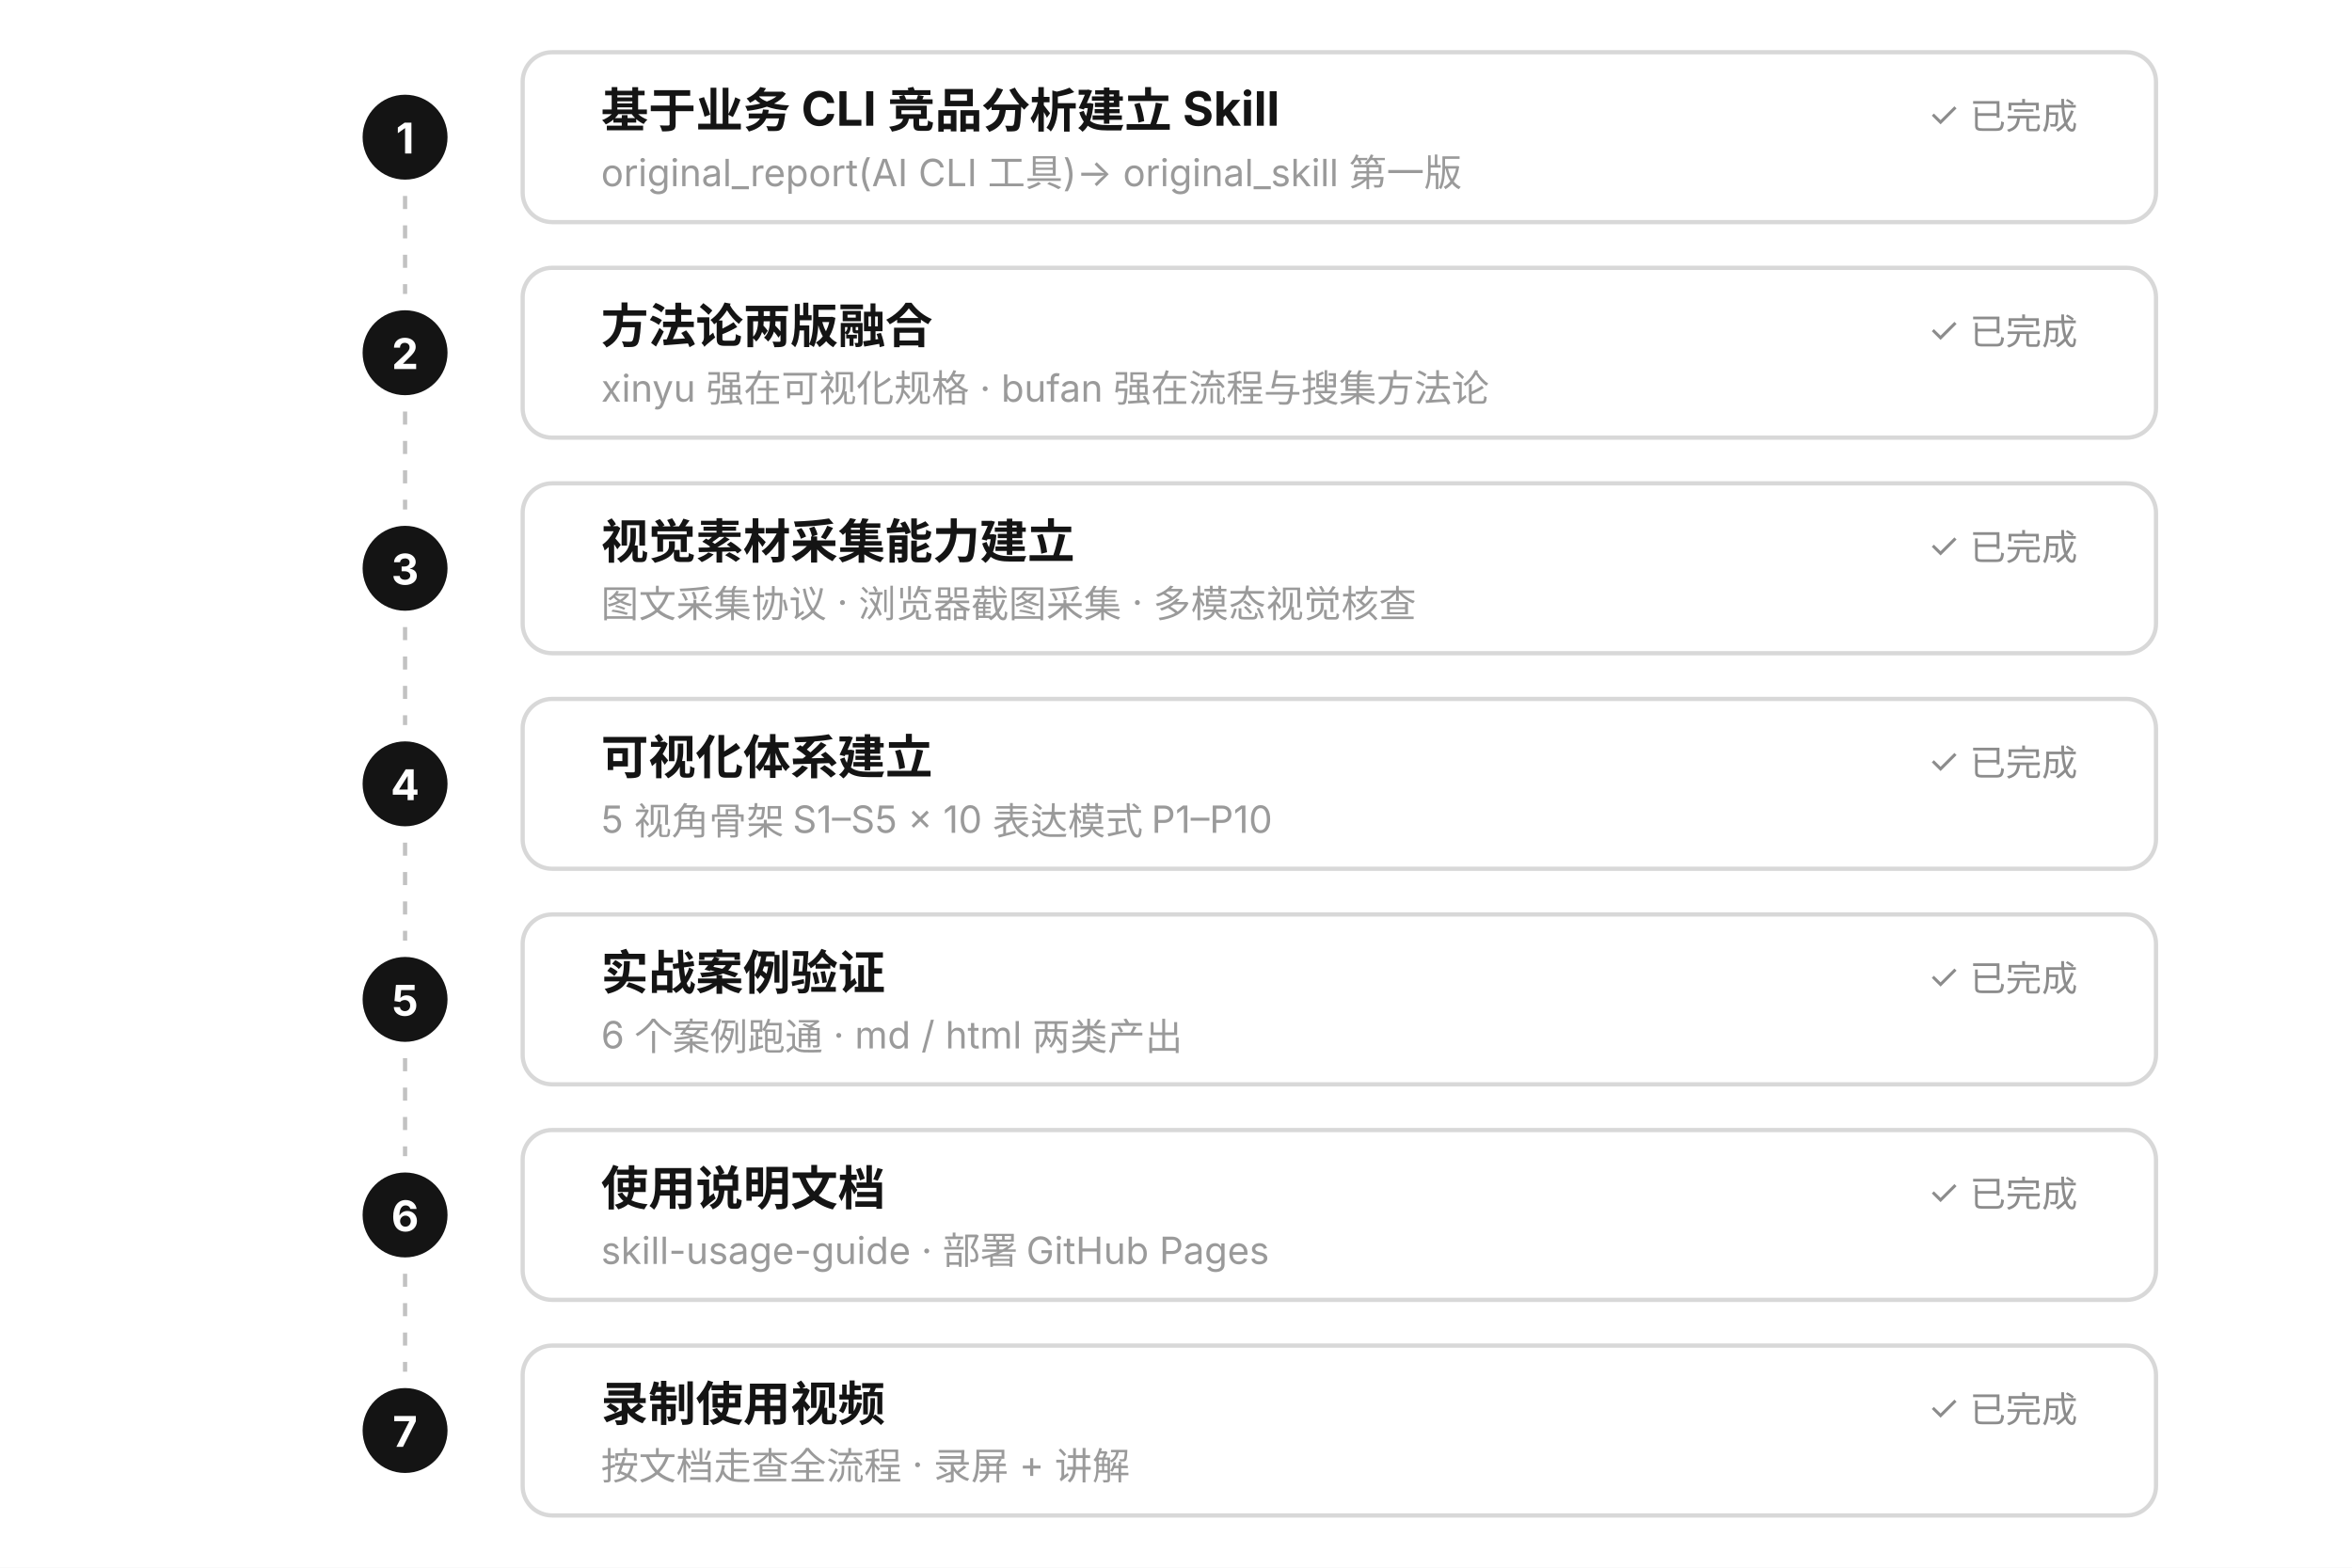
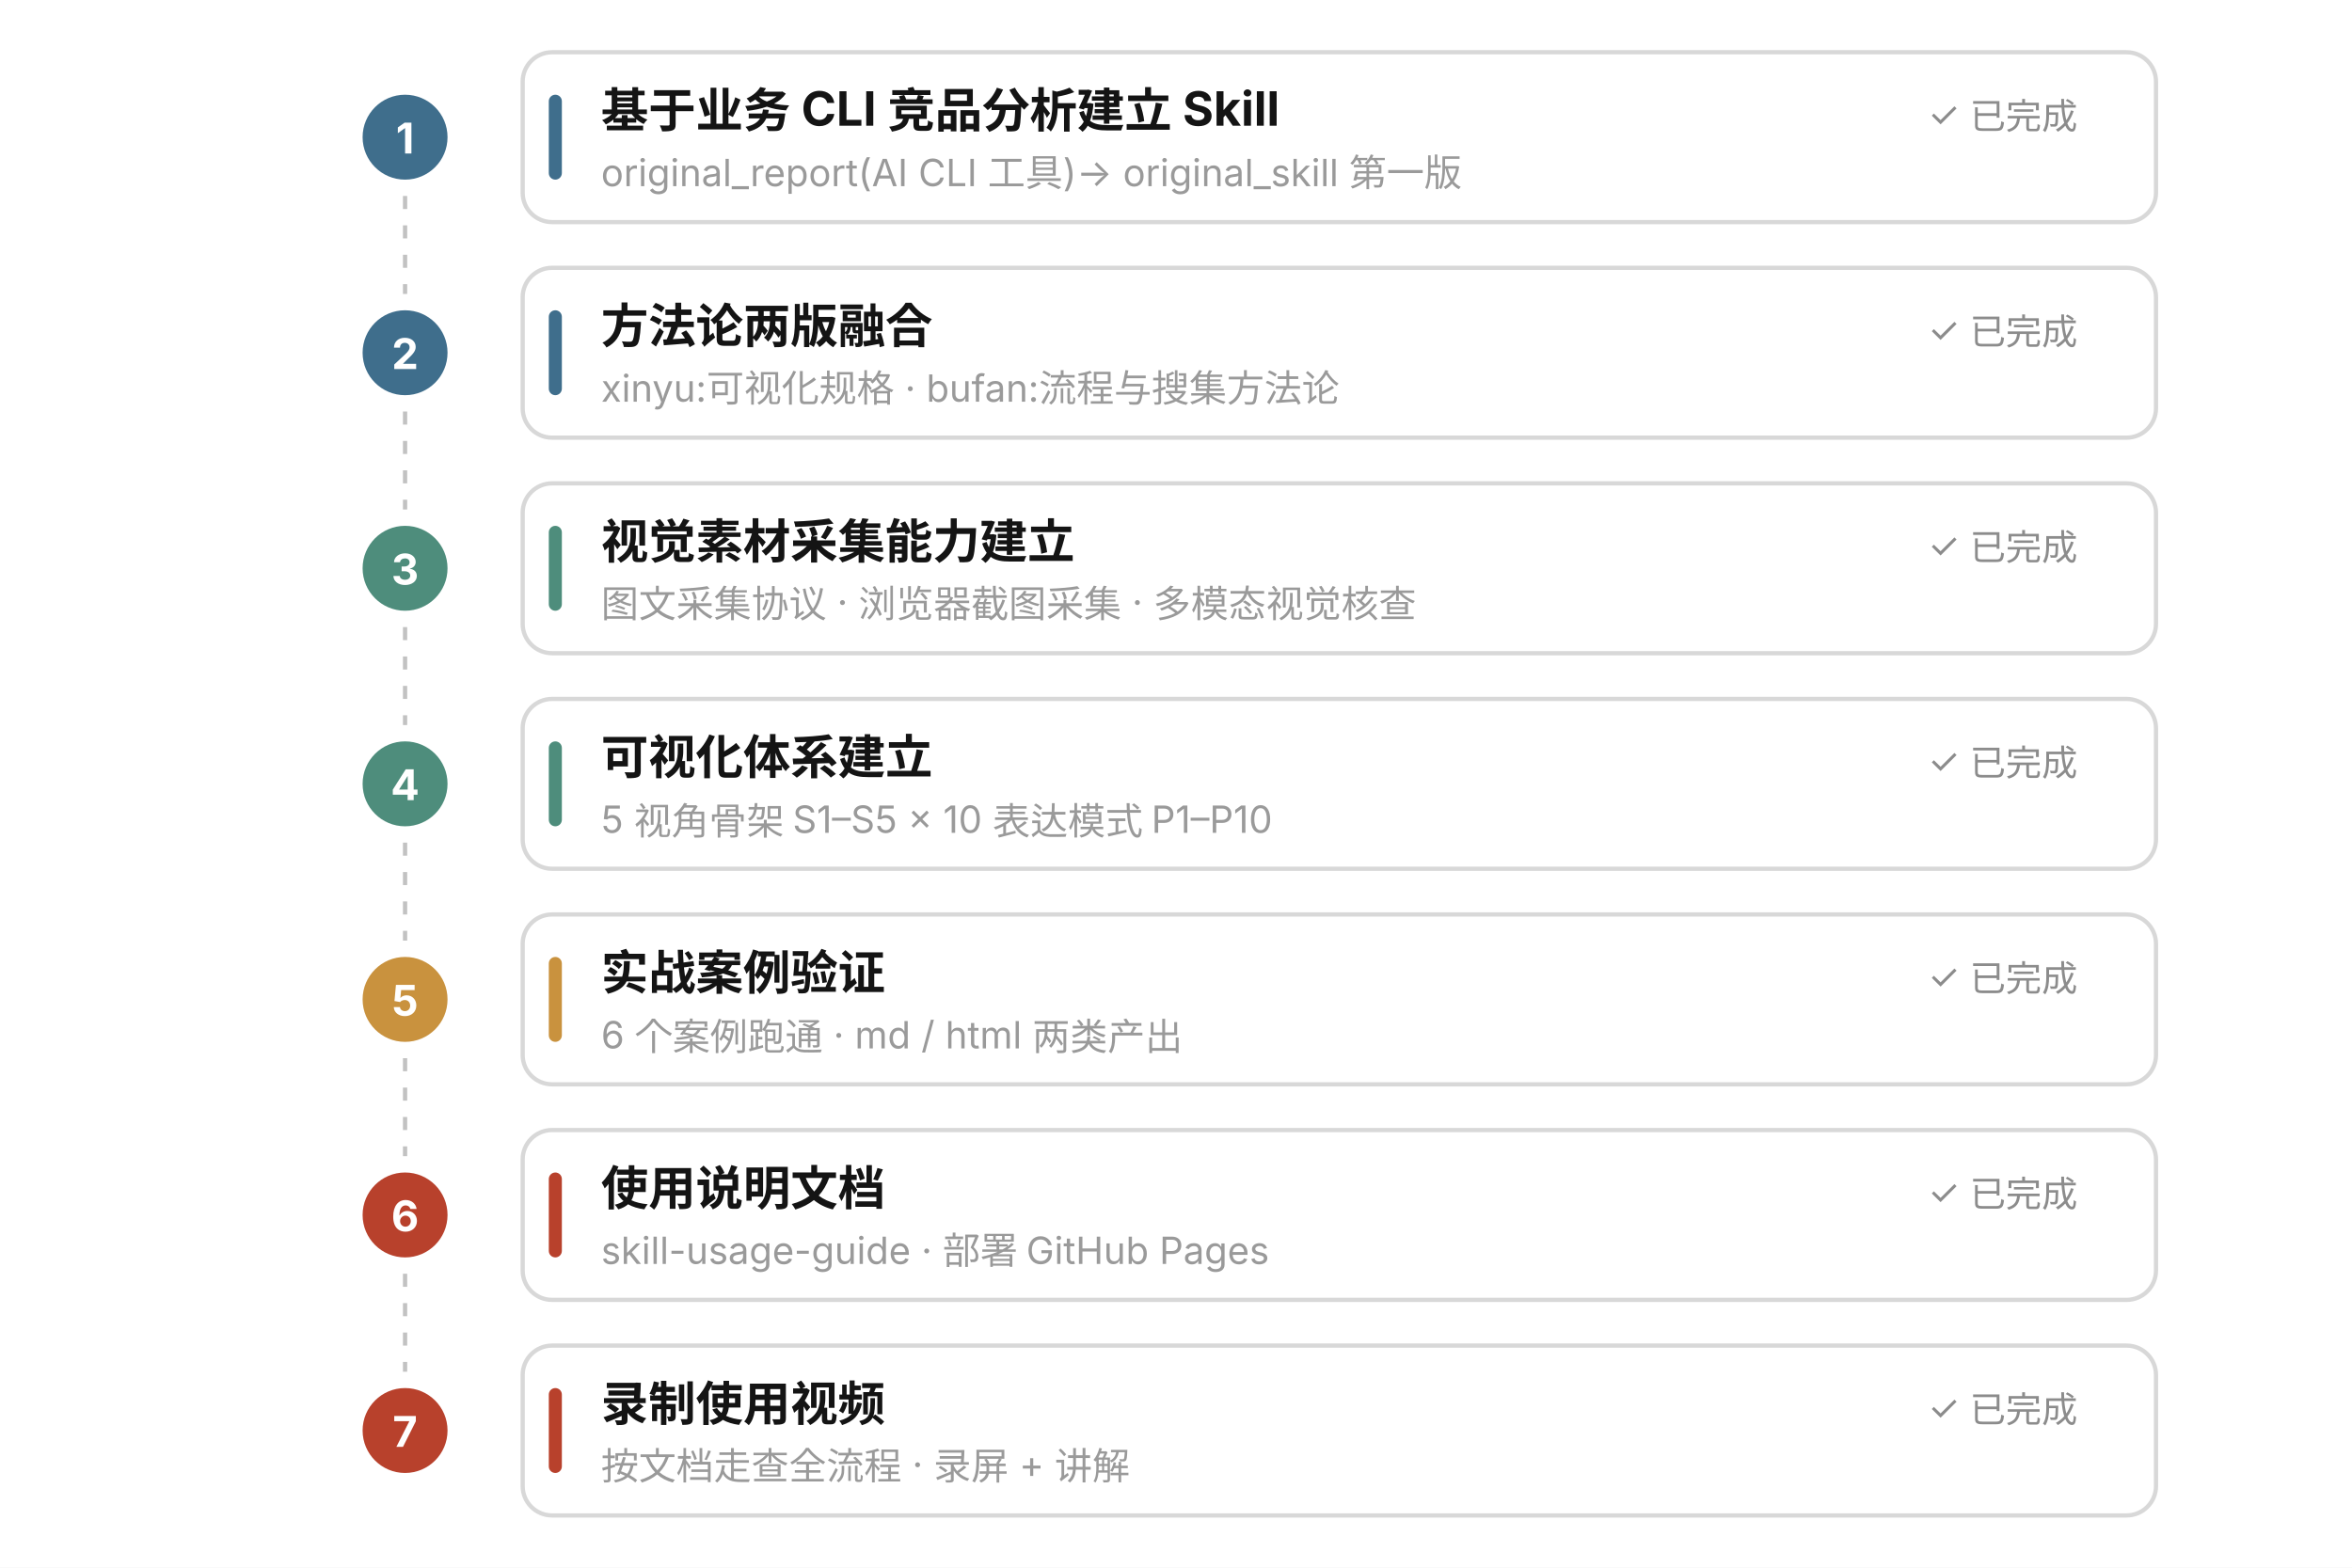
<svg xmlns="http://www.w3.org/2000/svg" width="720" height="480" viewBox="0 0 720 480" font-family="'Inter','Segoe UI','PingFang SC','Microsoft YaHei',sans-serif">
  <rect width="720" height="480" fill="#FFFFFF" />
  <g stroke="#C2C2C2" stroke-width="1.3" stroke-dasharray="4 5">
    <line x1="124" y1="60" x2="124" y2="90" />
    <line x1="124" y1="126" x2="124" y2="156" />
    <line x1="124" y1="192" x2="124" y2="222" />
    <line x1="124" y1="258" x2="124" y2="288" />
    <line x1="124" y1="324" x2="124" y2="354" />
    <line x1="124" y1="390" x2="124" y2="420" />
  </g>
  <g>
-     <circle cx="124" cy="42" r="13" fill="#141414" />
+     <circle cx="124" cy="42" r="13" fill="#3F6E8C" />
    <text x="124" y="47" fill="#FFFFFF" font-size="13" font-weight="700" text-anchor="middle">1</text>
    <rect x="160" y="16" width="500" height="52" rx="9" fill="#FFFFFF" stroke="#D8D8D8" stroke-width="1.3" />
+     <rect x="168" y="29" width="4" height="26" rx="2" fill="#3F6E8C" />
    <text x="184" y="39" fill="#141414" font-size="14.5" font-weight="700">基于业务 CLI 竞品分析建立 Skill</text>
    <text x="184" y="57" fill="#9A9A9A" font-size="11.5">original_report(AI CLI 工具)→ original_skill 第一版</text>
    <text x="636" y="39" fill="#8C8C8C" font-size="11" text-anchor="end">✓ 已完成</text>
-     <circle cx="124" cy="108" r="13" fill="#141414" />
+     <circle cx="124" cy="108" r="13" fill="#3F6E8C" />
    <text x="124" y="113" fill="#FFFFFF" font-size="13" font-weight="700" text-anchor="middle">2</text>
    <rect x="160" y="82" width="500" height="52" rx="9" fill="#FFFFFF" stroke="#D8D8D8" stroke-width="1.3" />
+     <rect x="168" y="95" width="4" height="26" rx="2" fill="#3F6E8C" />
    <text x="184" y="105" fill="#141414" font-size="14.5" font-weight="700">方法论两版融合</text>
-     <text x="184" y="123" fill="#9A9A9A" font-size="11.5">xinyu 强在可视化规格 · bufan 强在流程与搜集方法论</text>
+     <text x="184" y="123" fill="#9A9A9A" font-size="11.5">xinyu:可视化规格 · bufan:流程与搜集方法论</text>
    <text x="636" y="105" fill="#8C8C8C" font-size="11" text-anchor="end">✓ 已完成</text>
-     <circle cx="124" cy="174" r="13" fill="#141414" />
+     <circle cx="124" cy="174" r="13" fill="#4E8D7C" />
    <text x="124" y="179" fill="#FFFFFF" font-size="13" font-weight="700" text-anchor="middle">3</text>
    <rect x="160" y="148" width="500" height="52" rx="9" fill="#FFFFFF" stroke="#D8D8D8" stroke-width="1.3" />
+     <rect x="168" y="161" width="4" height="26" rx="2" fill="#4E8D7C" />
    <text x="184" y="171" fill="#141414" font-size="14.5" font-weight="700">视觉素材采集能力建立</text>
    <text x="184" y="189" fill="#9A9A9A" font-size="11.5">图文采集协议 · 浏览器截图采集 · 多模态视觉核查</text>
    <text x="636" y="171" fill="#8C8C8C" font-size="11" text-anchor="end">✓ 已完成</text>
-     <circle cx="124" cy="240" r="13" fill="#141414" />
+     <circle cx="124" cy="240" r="13" fill="#4E8D7C" />
    <text x="124" y="245" fill="#FFFFFF" font-size="13" font-weight="700" text-anchor="middle">4</text>
    <rect x="160" y="214" width="500" height="52" rx="9" fill="#FFFFFF" stroke="#D8D8D8" stroke-width="1.3" />
+     <rect x="168" y="227" width="4" height="26" rx="2" fill="#4E8D7C" />
    <text x="184" y="237" fill="#141414" font-size="14.5" font-weight="700">可视化体系建立</text>
    <text x="184" y="255" fill="#9A9A9A" font-size="11.5">5 视角骨架 S1–S5 × 10 表达模式 P1–P10</text>
    <text x="636" y="237" fill="#8C8C8C" font-size="11" text-anchor="end">✓ 已完成</text>
-     <circle cx="124" cy="306" r="13" fill="#141414" />
+     <circle cx="124" cy="306" r="13" fill="#C9923E" />
    <text x="124" y="311" fill="#FFFFFF" font-size="13" font-weight="700" text-anchor="middle">5</text>
    <rect x="160" y="280" width="500" height="52" rx="9" fill="#FFFFFF" stroke="#D8D8D8" stroke-width="1.3" />
+     <rect x="168" y="293" width="4" height="26" rx="2" fill="#C9923E" />
    <text x="184" y="303" fill="#141414" font-size="14.5" font-weight="700">实战案例验证</text>
    <text x="184" y="321" fill="#9A9A9A" font-size="11.5">6 个案例跑通 · md / html 两类产出</text>
    <text x="636" y="303" fill="#8C8C8C" font-size="11" text-anchor="end">✓ 已完成</text>
-     <circle cx="124" cy="372" r="13" fill="#141414" />
+     <circle cx="124" cy="372" r="13" fill="#B8412C" />
    <text x="124" y="377" fill="#FFFFFF" font-size="13" font-weight="700" text-anchor="middle">6</text>
    <rect x="160" y="346" width="500" height="52" rx="9" fill="#FFFFFF" stroke="#D8D8D8" stroke-width="1.3" />
+     <rect x="168" y="359" width="4" height="26" rx="2" fill="#B8412C" />
    <text x="184" y="369" fill="#141414" font-size="14.5" font-weight="700">使用说明文档</text>
    <text x="184" y="387" fill="#9A9A9A" font-size="11.5">skill-usage-guide · 部署 GitHub Pages</text>
    <text x="636" y="369" fill="#8C8C8C" font-size="11" text-anchor="end">✓ 已完成</text>
-     <circle cx="124" cy="438" r="13" fill="#141414" />
+     <circle cx="124" cy="438" r="13" fill="#B8412C" />
    <text x="124" y="443" fill="#FFFFFF" font-size="13" font-weight="700" text-anchor="middle">7</text>
    <rect x="160" y="412" width="500" height="52" rx="9" fill="#FFFFFF" stroke="#D8D8D8" stroke-width="1.3" />
+     <rect x="168" y="425" width="4" height="26" rx="2" fill="#B8412C" />
    <text x="184" y="435" fill="#141414" font-size="14.5" font-weight="700">录制使用视频</text>
    <text x="184" y="453" fill="#9A9A9A" font-size="11.5">按文档走查全流程 · 录屏 + 讲解</text>
    <text x="636" y="435" fill="#8C8C8C" font-size="11" text-anchor="end">✓ 已完成</text>
  </g>
</svg>
